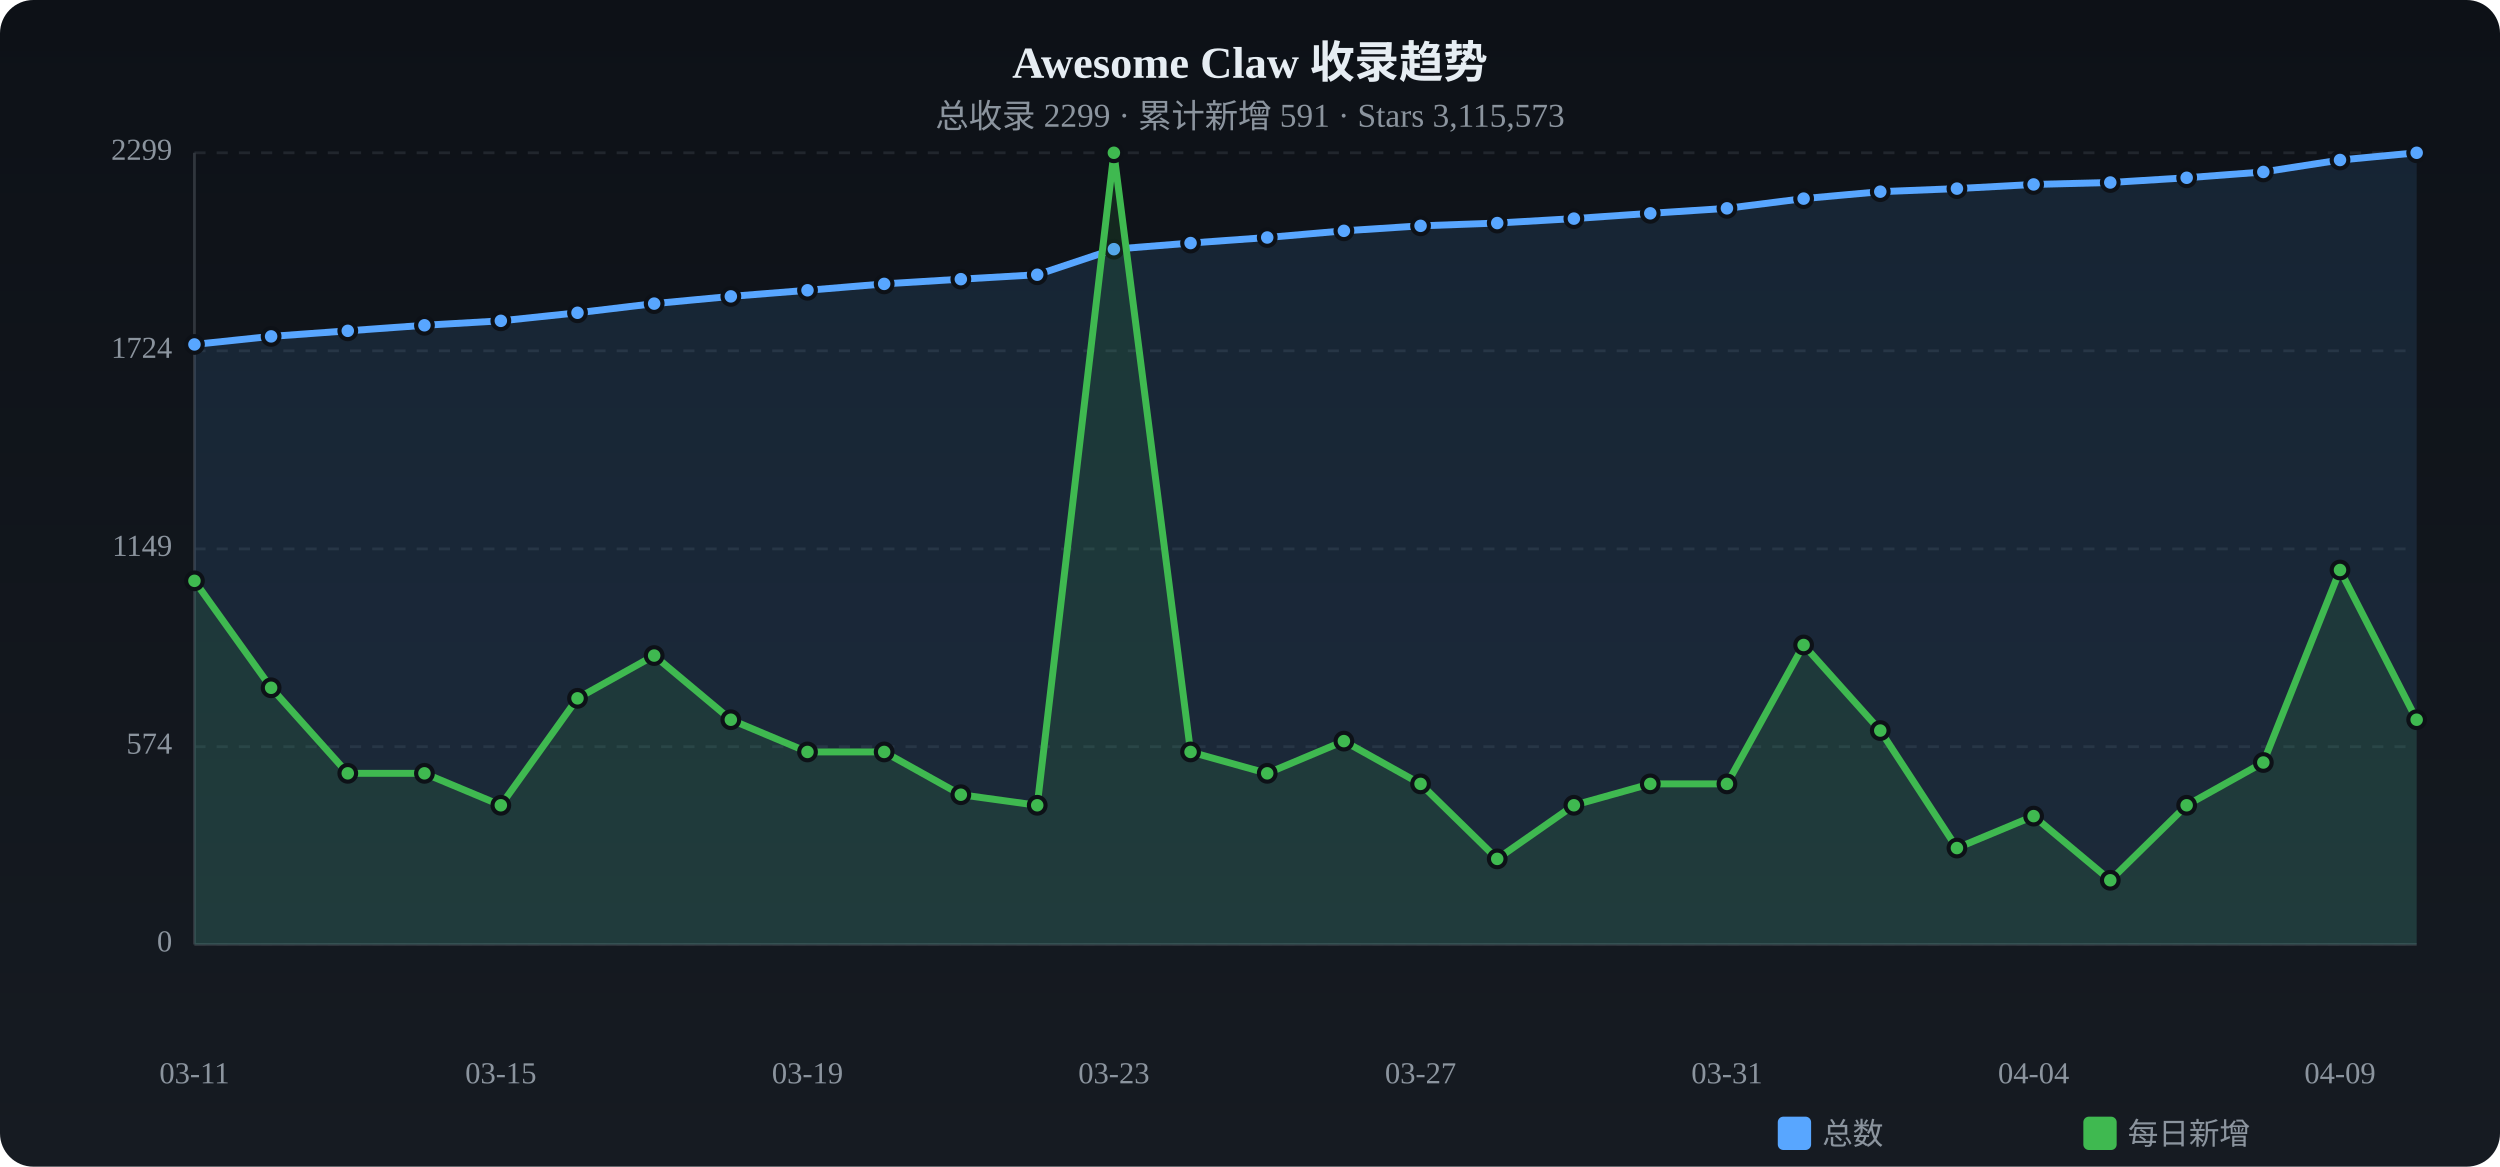
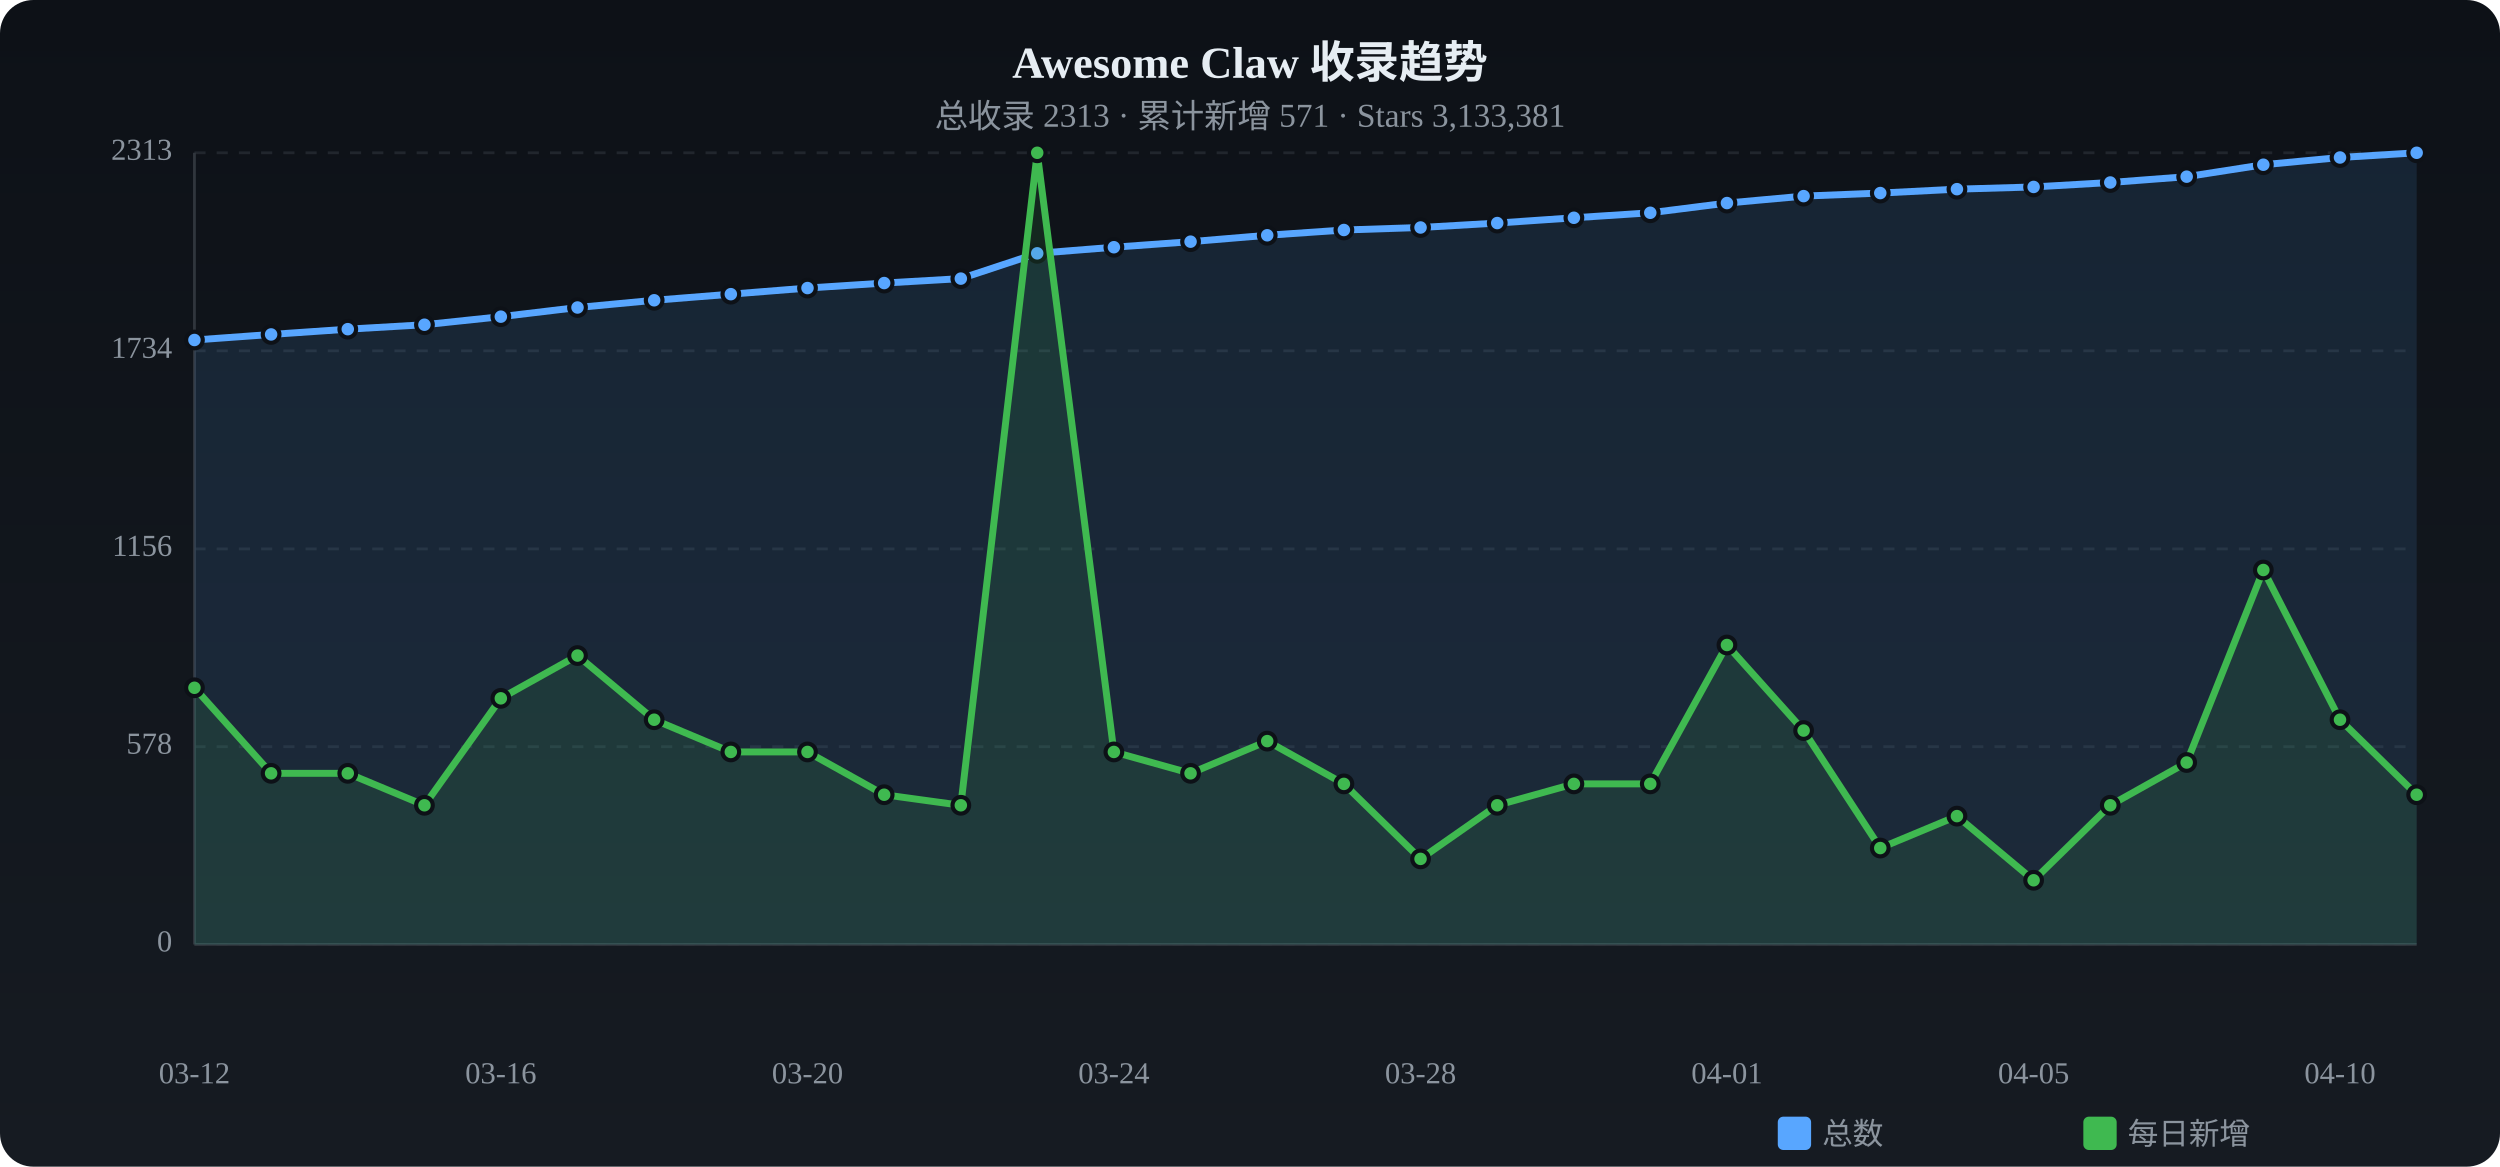
<svg xmlns="http://www.w3.org/2000/svg" viewBox="0 0 900 420" width="900" height="420">
  <defs>
    <linearGradient id="tbg" x1="0%" y1="0%" x2="0%" y2="100%">
      <stop offset="0%" stop-color="#0d1117" />
      <stop offset="100%" stop-color="#161b22" />
    </linearGradient>
  </defs>
  <rect width="900" height="420" rx="12" fill="url(#tbg)" />
  <text x="450.0" y="28" text-anchor="middle" fill="#e6edf3" font-size="16" font-weight="bold">Awesome Claw 收录趋势</text>
-   <text x="450.0" y="46" text-anchor="middle" fill="#8b949e" font-size="12">总收录 2299 · 累计新增 591 · Stars 3,115,573</text>
+   <text x="450.0" y="46" text-anchor="middle" fill="#8b949e" font-size="12">总收录 2313 · 累计新增 571 · Stars 3,133,381</text>
  <text x="62" y="340.0" text-anchor="end" fill="#8b949e" font-size="11" dominant-baseline="middle">0</text>
  <line x1="70" y1="340.0" x2="870" y2="340.0" stroke="#21262d" stroke-dasharray="4 4" />
-   <text x="62" y="268.8" text-anchor="end" fill="#8b949e" font-size="11" dominant-baseline="middle">574</text>
+   <text x="62" y="268.8" text-anchor="end" fill="#8b949e" font-size="11" dominant-baseline="middle">578</text>
  <line x1="70" y1="268.8" x2="870" y2="268.8" stroke="#21262d" stroke-dasharray="4 4" />
-   <text x="62" y="197.6" text-anchor="end" fill="#8b949e" font-size="11" dominant-baseline="middle">1149</text>
+   <text x="62" y="197.6" text-anchor="end" fill="#8b949e" font-size="11" dominant-baseline="middle">1156</text>
  <line x1="70" y1="197.6" x2="870" y2="197.6" stroke="#21262d" stroke-dasharray="4 4" />
-   <text x="62" y="126.3" text-anchor="end" fill="#8b949e" font-size="11" dominant-baseline="middle">1724</text>
+   <text x="62" y="126.3" text-anchor="end" fill="#8b949e" font-size="11" dominant-baseline="middle">1734</text>
  <line x1="70" y1="126.3" x2="870" y2="126.3" stroke="#21262d" stroke-dasharray="4 4" />
-   <text x="62" y="55.0" text-anchor="end" fill="#8b949e" font-size="11" dominant-baseline="middle">2299</text>
+   <text x="62" y="55.0" text-anchor="end" fill="#8b949e" font-size="11" dominant-baseline="middle">2313</text>
  <line x1="70" y1="55.0" x2="870" y2="55.0" stroke="#21262d" stroke-dasharray="4 4" />
  <line x1="70" y1="55" x2="70" y2="340" stroke="#30363d" />
  <line x1="70" y1="340" x2="870" y2="340" stroke="#30363d" />
-   <path d="M70.0,124.0 L97.6,121.1 L125.2,119.1 L152.8,117.1 L180.3,115.5 L207.9,112.6 L235.5,109.3 L263.1,106.7 L290.7,104.5 L318.3,102.2 L345.9,100.5 L373.4,98.9 L401.0,89.7 L428.6,87.5 L456.2,85.5 L483.8,83.1 L511.4,81.3 L539.0,80.3 L566.6,78.7 L594.1,76.8 L621.7,75.0 L649.3,71.5 L676.9,69.0 L704.5,67.9 L732.1,66.4 L759.7,65.7 L787.2,64.0 L814.8,61.9 L842.4,57.6 L870.0,55.0 L870.0,340 L70.0,340 Z" fill="#58a6ff" opacity="0.12" />
-   <polyline points="70.0,124.0 97.6,121.1 125.2,119.1 152.8,117.1 180.3,115.5 207.9,112.6 235.5,109.3 263.1,106.7 290.7,104.5 318.3,102.2 345.9,100.5 373.4,98.9 401.0,89.7 428.6,87.5 456.2,85.5 483.8,83.1 511.4,81.3 539.0,80.3 566.6,78.7 594.1,76.8 621.7,75.0 649.3,71.5 676.9,69.0 704.5,67.9 732.1,66.4 759.7,65.7 787.2,64.0 814.8,61.9 842.4,57.6 870.0,55.0" fill="none" stroke="#58a6ff" stroke-width="2.5" stroke-linecap="round" stroke-linejoin="round" />
-   <circle cx="70.0" cy="124.0" r="3" fill="#58a6ff" stroke="#0d1117" stroke-width="1.5" />
-   <circle cx="97.6" cy="121.1" r="3" fill="#58a6ff" stroke="#0d1117" stroke-width="1.5" />
-   <circle cx="125.2" cy="119.1" r="3" fill="#58a6ff" stroke="#0d1117" stroke-width="1.5" />
-   <circle cx="152.8" cy="117.1" r="3" fill="#58a6ff" stroke="#0d1117" stroke-width="1.5" />
-   <circle cx="180.3" cy="115.5" r="3" fill="#58a6ff" stroke="#0d1117" stroke-width="1.5" />
-   <circle cx="207.9" cy="112.6" r="3" fill="#58a6ff" stroke="#0d1117" stroke-width="1.5" />
-   <circle cx="235.5" cy="109.3" r="3" fill="#58a6ff" stroke="#0d1117" stroke-width="1.5" />
-   <circle cx="263.1" cy="106.7" r="3" fill="#58a6ff" stroke="#0d1117" stroke-width="1.5" />
-   <circle cx="290.7" cy="104.5" r="3" fill="#58a6ff" stroke="#0d1117" stroke-width="1.5" />
-   <circle cx="318.3" cy="102.2" r="3" fill="#58a6ff" stroke="#0d1117" stroke-width="1.5" />
-   <circle cx="345.9" cy="100.5" r="3" fill="#58a6ff" stroke="#0d1117" stroke-width="1.5" />
-   <circle cx="373.4" cy="98.9" r="3" fill="#58a6ff" stroke="#0d1117" stroke-width="1.5" />
-   <circle cx="401.0" cy="89.7" r="3" fill="#58a6ff" stroke="#0d1117" stroke-width="1.5" />
-   <circle cx="428.6" cy="87.5" r="3" fill="#58a6ff" stroke="#0d1117" stroke-width="1.5" />
-   <circle cx="456.2" cy="85.5" r="3" fill="#58a6ff" stroke="#0d1117" stroke-width="1.5" />
-   <circle cx="483.8" cy="83.1" r="3" fill="#58a6ff" stroke="#0d1117" stroke-width="1.5" />
-   <circle cx="511.4" cy="81.3" r="3" fill="#58a6ff" stroke="#0d1117" stroke-width="1.5" />
+   <path d="M70.0,122.4 L97.6,120.4 L125.2,118.5 L152.8,116.9 L180.3,114.0 L207.9,110.7 L235.5,108.1 L263.1,105.9 L290.7,103.7 L318.3,101.9 L345.9,100.3 L373.4,91.2 L401.0,89.0 L428.6,87.0 L456.2,84.7 L483.8,82.8 L511.4,81.9 L539.0,80.3 L566.6,78.4 L594.1,76.6 L621.7,73.1 L649.3,70.6 L676.9,69.5 L704.5,68.1 L732.1,67.3 L759.7,65.7 L787.2,63.6 L814.8,59.3 L842.4,56.7 L870.0,55.0 L870.0,340 L70.0,340 Z" fill="#58a6ff" opacity="0.12" />
+   <polyline points="70.0,122.4 97.6,120.4 125.2,118.5 152.8,116.9 180.3,114.0 207.9,110.7 235.5,108.1 263.1,105.9 290.7,103.7 318.3,101.9 345.9,100.3 373.4,91.2 401.0,89.0 428.6,87.0 456.2,84.7 483.8,82.8 511.4,81.9 539.0,80.3 566.6,78.4 594.1,76.6 621.7,73.1 649.3,70.6 676.9,69.5 704.5,68.1 732.1,67.3 759.7,65.7 787.2,63.6 814.8,59.3 842.4,56.7 870.0,55.0" fill="none" stroke="#58a6ff" stroke-width="2.5" stroke-linecap="round" stroke-linejoin="round" />
+   <circle cx="70.0" cy="122.4" r="3" fill="#58a6ff" stroke="#0d1117" stroke-width="1.5" />
+   <circle cx="97.6" cy="120.4" r="3" fill="#58a6ff" stroke="#0d1117" stroke-width="1.5" />
+   <circle cx="125.2" cy="118.5" r="3" fill="#58a6ff" stroke="#0d1117" stroke-width="1.5" />
+   <circle cx="152.8" cy="116.9" r="3" fill="#58a6ff" stroke="#0d1117" stroke-width="1.5" />
+   <circle cx="180.3" cy="114.0" r="3" fill="#58a6ff" stroke="#0d1117" stroke-width="1.5" />
+   <circle cx="207.9" cy="110.7" r="3" fill="#58a6ff" stroke="#0d1117" stroke-width="1.5" />
+   <circle cx="235.5" cy="108.1" r="3" fill="#58a6ff" stroke="#0d1117" stroke-width="1.5" />
+   <circle cx="263.1" cy="105.9" r="3" fill="#58a6ff" stroke="#0d1117" stroke-width="1.5" />
+   <circle cx="290.7" cy="103.7" r="3" fill="#58a6ff" stroke="#0d1117" stroke-width="1.5" />
+   <circle cx="318.3" cy="101.9" r="3" fill="#58a6ff" stroke="#0d1117" stroke-width="1.5" />
+   <circle cx="345.9" cy="100.3" r="3" fill="#58a6ff" stroke="#0d1117" stroke-width="1.5" />
+   <circle cx="373.4" cy="91.2" r="3" fill="#58a6ff" stroke="#0d1117" stroke-width="1.5" />
+   <circle cx="401.0" cy="89.0" r="3" fill="#58a6ff" stroke="#0d1117" stroke-width="1.5" />
+   <circle cx="428.6" cy="87.0" r="3" fill="#58a6ff" stroke="#0d1117" stroke-width="1.5" />
+   <circle cx="456.2" cy="84.7" r="3" fill="#58a6ff" stroke="#0d1117" stroke-width="1.5" />
+   <circle cx="483.8" cy="82.8" r="3" fill="#58a6ff" stroke="#0d1117" stroke-width="1.5" />
+   <circle cx="511.4" cy="81.9" r="3" fill="#58a6ff" stroke="#0d1117" stroke-width="1.5" />
  <circle cx="539.0" cy="80.3" r="3" fill="#58a6ff" stroke="#0d1117" stroke-width="1.5" />
-   <circle cx="566.6" cy="78.7" r="3" fill="#58a6ff" stroke="#0d1117" stroke-width="1.5" />
-   <circle cx="594.1" cy="76.8" r="3" fill="#58a6ff" stroke="#0d1117" stroke-width="1.5" />
-   <circle cx="621.7" cy="75.0" r="3" fill="#58a6ff" stroke="#0d1117" stroke-width="1.5" />
-   <circle cx="649.3" cy="71.5" r="3" fill="#58a6ff" stroke="#0d1117" stroke-width="1.5" />
-   <circle cx="676.9" cy="69.0" r="3" fill="#58a6ff" stroke="#0d1117" stroke-width="1.5" />
-   <circle cx="704.5" cy="67.9" r="3" fill="#58a6ff" stroke="#0d1117" stroke-width="1.5" />
-   <circle cx="732.1" cy="66.4" r="3" fill="#58a6ff" stroke="#0d1117" stroke-width="1.5" />
+   <circle cx="566.6" cy="78.4" r="3" fill="#58a6ff" stroke="#0d1117" stroke-width="1.5" />
+   <circle cx="594.1" cy="76.6" r="3" fill="#58a6ff" stroke="#0d1117" stroke-width="1.5" />
+   <circle cx="621.7" cy="73.1" r="3" fill="#58a6ff" stroke="#0d1117" stroke-width="1.5" />
+   <circle cx="649.3" cy="70.6" r="3" fill="#58a6ff" stroke="#0d1117" stroke-width="1.5" />
+   <circle cx="676.9" cy="69.5" r="3" fill="#58a6ff" stroke="#0d1117" stroke-width="1.5" />
+   <circle cx="704.5" cy="68.1" r="3" fill="#58a6ff" stroke="#0d1117" stroke-width="1.5" />
+   <circle cx="732.1" cy="67.3" r="3" fill="#58a6ff" stroke="#0d1117" stroke-width="1.5" />
  <circle cx="759.7" cy="65.7" r="3" fill="#58a6ff" stroke="#0d1117" stroke-width="1.5" />
-   <circle cx="787.2" cy="64.0" r="3" fill="#58a6ff" stroke="#0d1117" stroke-width="1.5" />
-   <circle cx="814.8" cy="61.9" r="3" fill="#58a6ff" stroke="#0d1117" stroke-width="1.5" />
-   <circle cx="842.4" cy="57.6" r="3" fill="#58a6ff" stroke="#0d1117" stroke-width="1.5" />
+   <circle cx="787.2" cy="63.6" r="3" fill="#58a6ff" stroke="#0d1117" stroke-width="1.5" />
+   <circle cx="814.8" cy="59.3" r="3" fill="#58a6ff" stroke="#0d1117" stroke-width="1.5" />
+   <circle cx="842.4" cy="56.7" r="3" fill="#58a6ff" stroke="#0d1117" stroke-width="1.5" />
  <circle cx="870.0" cy="55.0" r="3" fill="#58a6ff" stroke="#0d1117" stroke-width="1.5" />
-   <path d="M70.0,209.1 L97.6,247.6 L125.2,278.4 L152.8,278.4 L180.3,289.9 L207.9,251.4 L235.5,236.0 L263.1,259.1 L290.7,270.7 L318.3,270.7 L345.9,286.1 L373.4,289.9 L401.0,55.0 L428.6,270.7 L456.2,278.4 L483.8,266.8 L511.4,282.2 L539.0,309.2 L566.6,289.9 L594.1,282.2 L621.7,282.2 L649.3,232.2 L676.9,263.0 L704.5,305.3 L732.1,293.8 L759.7,316.9 L787.2,289.9 L814.8,274.5 L842.4,205.2 L870.0,259.1 L870.0,340 L70.0,340 Z" fill="#3fb950" opacity="0.12" />
-   <polyline points="70.0,209.1 97.6,247.6 125.2,278.4 152.8,278.4 180.3,289.9 207.9,251.4 235.5,236.0 263.1,259.1 290.7,270.7 318.3,270.7 345.9,286.1 373.4,289.9 401.0,55.0 428.6,270.7 456.2,278.4 483.8,266.8 511.4,282.2 539.0,309.2 566.6,289.9 594.1,282.2 621.7,282.2 649.3,232.2 676.9,263.0 704.5,305.3 732.1,293.8 759.7,316.9 787.2,289.9 814.8,274.5 842.4,205.2 870.0,259.1" fill="none" stroke="#3fb950" stroke-width="2.5" stroke-linecap="round" stroke-linejoin="round" />
-   <circle cx="70.0" cy="209.1" r="3" fill="#3fb950" stroke="#0d1117" stroke-width="1.5" />
-   <circle cx="97.6" cy="247.6" r="3" fill="#3fb950" stroke="#0d1117" stroke-width="1.5" />
+   <path d="M70.0,247.6 L97.6,278.4 L125.2,278.4 L152.8,289.9 L180.3,251.4 L207.9,236.0 L235.5,259.1 L263.1,270.7 L290.7,270.7 L318.3,286.1 L345.9,289.9 L373.4,55.0 L401.0,270.7 L428.6,278.4 L456.2,266.8 L483.8,282.2 L511.4,309.2 L539.0,289.9 L566.6,282.2 L594.1,282.2 L621.7,232.2 L649.3,263.0 L676.9,305.3 L704.5,293.8 L732.1,316.9 L759.7,289.9 L787.2,274.5 L814.8,205.2 L842.4,259.1 L870.0,286.1 L870.0,340 L70.0,340 Z" fill="#3fb950" opacity="0.12" />
+   <polyline points="70.0,247.6 97.6,278.4 125.2,278.4 152.8,289.9 180.3,251.4 207.9,236.0 235.5,259.1 263.1,270.7 290.7,270.7 318.3,286.1 345.9,289.9 373.4,55.0 401.0,270.7 428.6,278.4 456.2,266.8 483.8,282.2 511.4,309.2 539.0,289.9 566.6,282.2 594.1,282.2 621.7,232.2 649.3,263.0 676.9,305.3 704.5,293.8 732.1,316.9 759.7,289.9 787.2,274.5 814.8,205.2 842.4,259.1 870.0,286.1" fill="none" stroke="#3fb950" stroke-width="2.5" stroke-linecap="round" stroke-linejoin="round" />
+   <circle cx="70.0" cy="247.6" r="3" fill="#3fb950" stroke="#0d1117" stroke-width="1.5" />
+   <circle cx="97.6" cy="278.4" r="3" fill="#3fb950" stroke="#0d1117" stroke-width="1.5" />
  <circle cx="125.2" cy="278.4" r="3" fill="#3fb950" stroke="#0d1117" stroke-width="1.5" />
-   <circle cx="152.8" cy="278.4" r="3" fill="#3fb950" stroke="#0d1117" stroke-width="1.5" />
-   <circle cx="180.3" cy="289.9" r="3" fill="#3fb950" stroke="#0d1117" stroke-width="1.5" />
-   <circle cx="207.9" cy="251.4" r="3" fill="#3fb950" stroke="#0d1117" stroke-width="1.5" />
-   <circle cx="235.5" cy="236.0" r="3" fill="#3fb950" stroke="#0d1117" stroke-width="1.5" />
-   <circle cx="263.1" cy="259.1" r="3" fill="#3fb950" stroke="#0d1117" stroke-width="1.5" />
+   <circle cx="152.8" cy="289.9" r="3" fill="#3fb950" stroke="#0d1117" stroke-width="1.5" />
+   <circle cx="180.3" cy="251.4" r="3" fill="#3fb950" stroke="#0d1117" stroke-width="1.5" />
+   <circle cx="207.9" cy="236.0" r="3" fill="#3fb950" stroke="#0d1117" stroke-width="1.5" />
+   <circle cx="235.5" cy="259.1" r="3" fill="#3fb950" stroke="#0d1117" stroke-width="1.5" />
+   <circle cx="263.1" cy="270.7" r="3" fill="#3fb950" stroke="#0d1117" stroke-width="1.5" />
  <circle cx="290.7" cy="270.7" r="3" fill="#3fb950" stroke="#0d1117" stroke-width="1.5" />
-   <circle cx="318.3" cy="270.7" r="3" fill="#3fb950" stroke="#0d1117" stroke-width="1.5" />
-   <circle cx="345.9" cy="286.1" r="3" fill="#3fb950" stroke="#0d1117" stroke-width="1.5" />
-   <circle cx="373.4" cy="289.9" r="3" fill="#3fb950" stroke="#0d1117" stroke-width="1.5" />
-   <circle cx="401.0" cy="55.0" r="3" fill="#3fb950" stroke="#0d1117" stroke-width="1.5" />
-   <circle cx="428.6" cy="270.7" r="3" fill="#3fb950" stroke="#0d1117" stroke-width="1.5" />
-   <circle cx="456.2" cy="278.4" r="3" fill="#3fb950" stroke="#0d1117" stroke-width="1.5" />
-   <circle cx="483.8" cy="266.8" r="3" fill="#3fb950" stroke="#0d1117" stroke-width="1.5" />
-   <circle cx="511.4" cy="282.2" r="3" fill="#3fb950" stroke="#0d1117" stroke-width="1.5" />
-   <circle cx="539.0" cy="309.2" r="3" fill="#3fb950" stroke="#0d1117" stroke-width="1.5" />
-   <circle cx="566.6" cy="289.9" r="3" fill="#3fb950" stroke="#0d1117" stroke-width="1.5" />
+   <circle cx="318.3" cy="286.1" r="3" fill="#3fb950" stroke="#0d1117" stroke-width="1.5" />
+   <circle cx="345.9" cy="289.9" r="3" fill="#3fb950" stroke="#0d1117" stroke-width="1.5" />
+   <circle cx="373.4" cy="55.0" r="3" fill="#3fb950" stroke="#0d1117" stroke-width="1.5" />
+   <circle cx="401.0" cy="270.7" r="3" fill="#3fb950" stroke="#0d1117" stroke-width="1.5" />
+   <circle cx="428.6" cy="278.4" r="3" fill="#3fb950" stroke="#0d1117" stroke-width="1.5" />
+   <circle cx="456.2" cy="266.8" r="3" fill="#3fb950" stroke="#0d1117" stroke-width="1.5" />
+   <circle cx="483.8" cy="282.2" r="3" fill="#3fb950" stroke="#0d1117" stroke-width="1.5" />
+   <circle cx="511.4" cy="309.2" r="3" fill="#3fb950" stroke="#0d1117" stroke-width="1.5" />
+   <circle cx="539.0" cy="289.9" r="3" fill="#3fb950" stroke="#0d1117" stroke-width="1.5" />
+   <circle cx="566.6" cy="282.2" r="3" fill="#3fb950" stroke="#0d1117" stroke-width="1.5" />
  <circle cx="594.1" cy="282.2" r="3" fill="#3fb950" stroke="#0d1117" stroke-width="1.5" />
-   <circle cx="621.7" cy="282.2" r="3" fill="#3fb950" stroke="#0d1117" stroke-width="1.5" />
-   <circle cx="649.3" cy="232.2" r="3" fill="#3fb950" stroke="#0d1117" stroke-width="1.5" />
-   <circle cx="676.9" cy="263.0" r="3" fill="#3fb950" stroke="#0d1117" stroke-width="1.5" />
-   <circle cx="704.5" cy="305.3" r="3" fill="#3fb950" stroke="#0d1117" stroke-width="1.5" />
-   <circle cx="732.1" cy="293.8" r="3" fill="#3fb950" stroke="#0d1117" stroke-width="1.5" />
-   <circle cx="759.7" cy="316.9" r="3" fill="#3fb950" stroke="#0d1117" stroke-width="1.5" />
-   <circle cx="787.2" cy="289.9" r="3" fill="#3fb950" stroke="#0d1117" stroke-width="1.5" />
-   <circle cx="814.8" cy="274.5" r="3" fill="#3fb950" stroke="#0d1117" stroke-width="1.5" />
-   <circle cx="842.4" cy="205.2" r="3" fill="#3fb950" stroke="#0d1117" stroke-width="1.5" />
-   <circle cx="870.0" cy="259.1" r="3" fill="#3fb950" stroke="#0d1117" stroke-width="1.5" />
-   <text x="70.0" y="390" text-anchor="middle" fill="#8b949e" font-size="11">03-11</text>
-   <text x="180.3" y="390" text-anchor="middle" fill="#8b949e" font-size="11">03-15</text>
-   <text x="290.7" y="390" text-anchor="middle" fill="#8b949e" font-size="11">03-19</text>
-   <text x="401.0" y="390" text-anchor="middle" fill="#8b949e" font-size="11">03-23</text>
-   <text x="511.4" y="390" text-anchor="middle" fill="#8b949e" font-size="11">03-27</text>
-   <text x="621.7" y="390" text-anchor="middle" fill="#8b949e" font-size="11">03-31</text>
-   <text x="732.1" y="390" text-anchor="middle" fill="#8b949e" font-size="11">04-04</text>
-   <text x="842.4" y="390" text-anchor="middle" fill="#8b949e" font-size="11">04-09</text>
+   <circle cx="621.7" cy="232.2" r="3" fill="#3fb950" stroke="#0d1117" stroke-width="1.5" />
+   <circle cx="649.3" cy="263.0" r="3" fill="#3fb950" stroke="#0d1117" stroke-width="1.5" />
+   <circle cx="676.9" cy="305.3" r="3" fill="#3fb950" stroke="#0d1117" stroke-width="1.5" />
+   <circle cx="704.5" cy="293.8" r="3" fill="#3fb950" stroke="#0d1117" stroke-width="1.5" />
+   <circle cx="732.1" cy="316.9" r="3" fill="#3fb950" stroke="#0d1117" stroke-width="1.5" />
+   <circle cx="759.7" cy="289.9" r="3" fill="#3fb950" stroke="#0d1117" stroke-width="1.5" />
+   <circle cx="787.2" cy="274.5" r="3" fill="#3fb950" stroke="#0d1117" stroke-width="1.5" />
+   <circle cx="814.8" cy="205.2" r="3" fill="#3fb950" stroke="#0d1117" stroke-width="1.5" />
+   <circle cx="842.4" cy="259.1" r="3" fill="#3fb950" stroke="#0d1117" stroke-width="1.5" />
+   <circle cx="870.0" cy="286.1" r="3" fill="#3fb950" stroke="#0d1117" stroke-width="1.5" />
+   <text x="70.0" y="390" text-anchor="middle" fill="#8b949e" font-size="11">03-12</text>
+   <text x="180.3" y="390" text-anchor="middle" fill="#8b949e" font-size="11">03-16</text>
+   <text x="290.7" y="390" text-anchor="middle" fill="#8b949e" font-size="11">03-20</text>
+   <text x="401.0" y="390" text-anchor="middle" fill="#8b949e" font-size="11">03-24</text>
+   <text x="511.4" y="390" text-anchor="middle" fill="#8b949e" font-size="11">03-28</text>
+   <text x="621.7" y="390" text-anchor="middle" fill="#8b949e" font-size="11">04-01</text>
+   <text x="732.1" y="390" text-anchor="middle" fill="#8b949e" font-size="11">04-05</text>
+   <text x="842.4" y="390" text-anchor="middle" fill="#8b949e" font-size="11">04-10</text>
  <rect x="640" y="402" width="12" height="12" rx="2" fill="#58a6ff" />
  <text x="656" y="412" fill="#8b949e" font-size="11">总数</text>
  <rect x="750" y="402" width="12" height="12" rx="2" fill="#3fb950" />
  <text x="766" y="412" fill="#8b949e" font-size="11">每日新增</text>
</svg>
